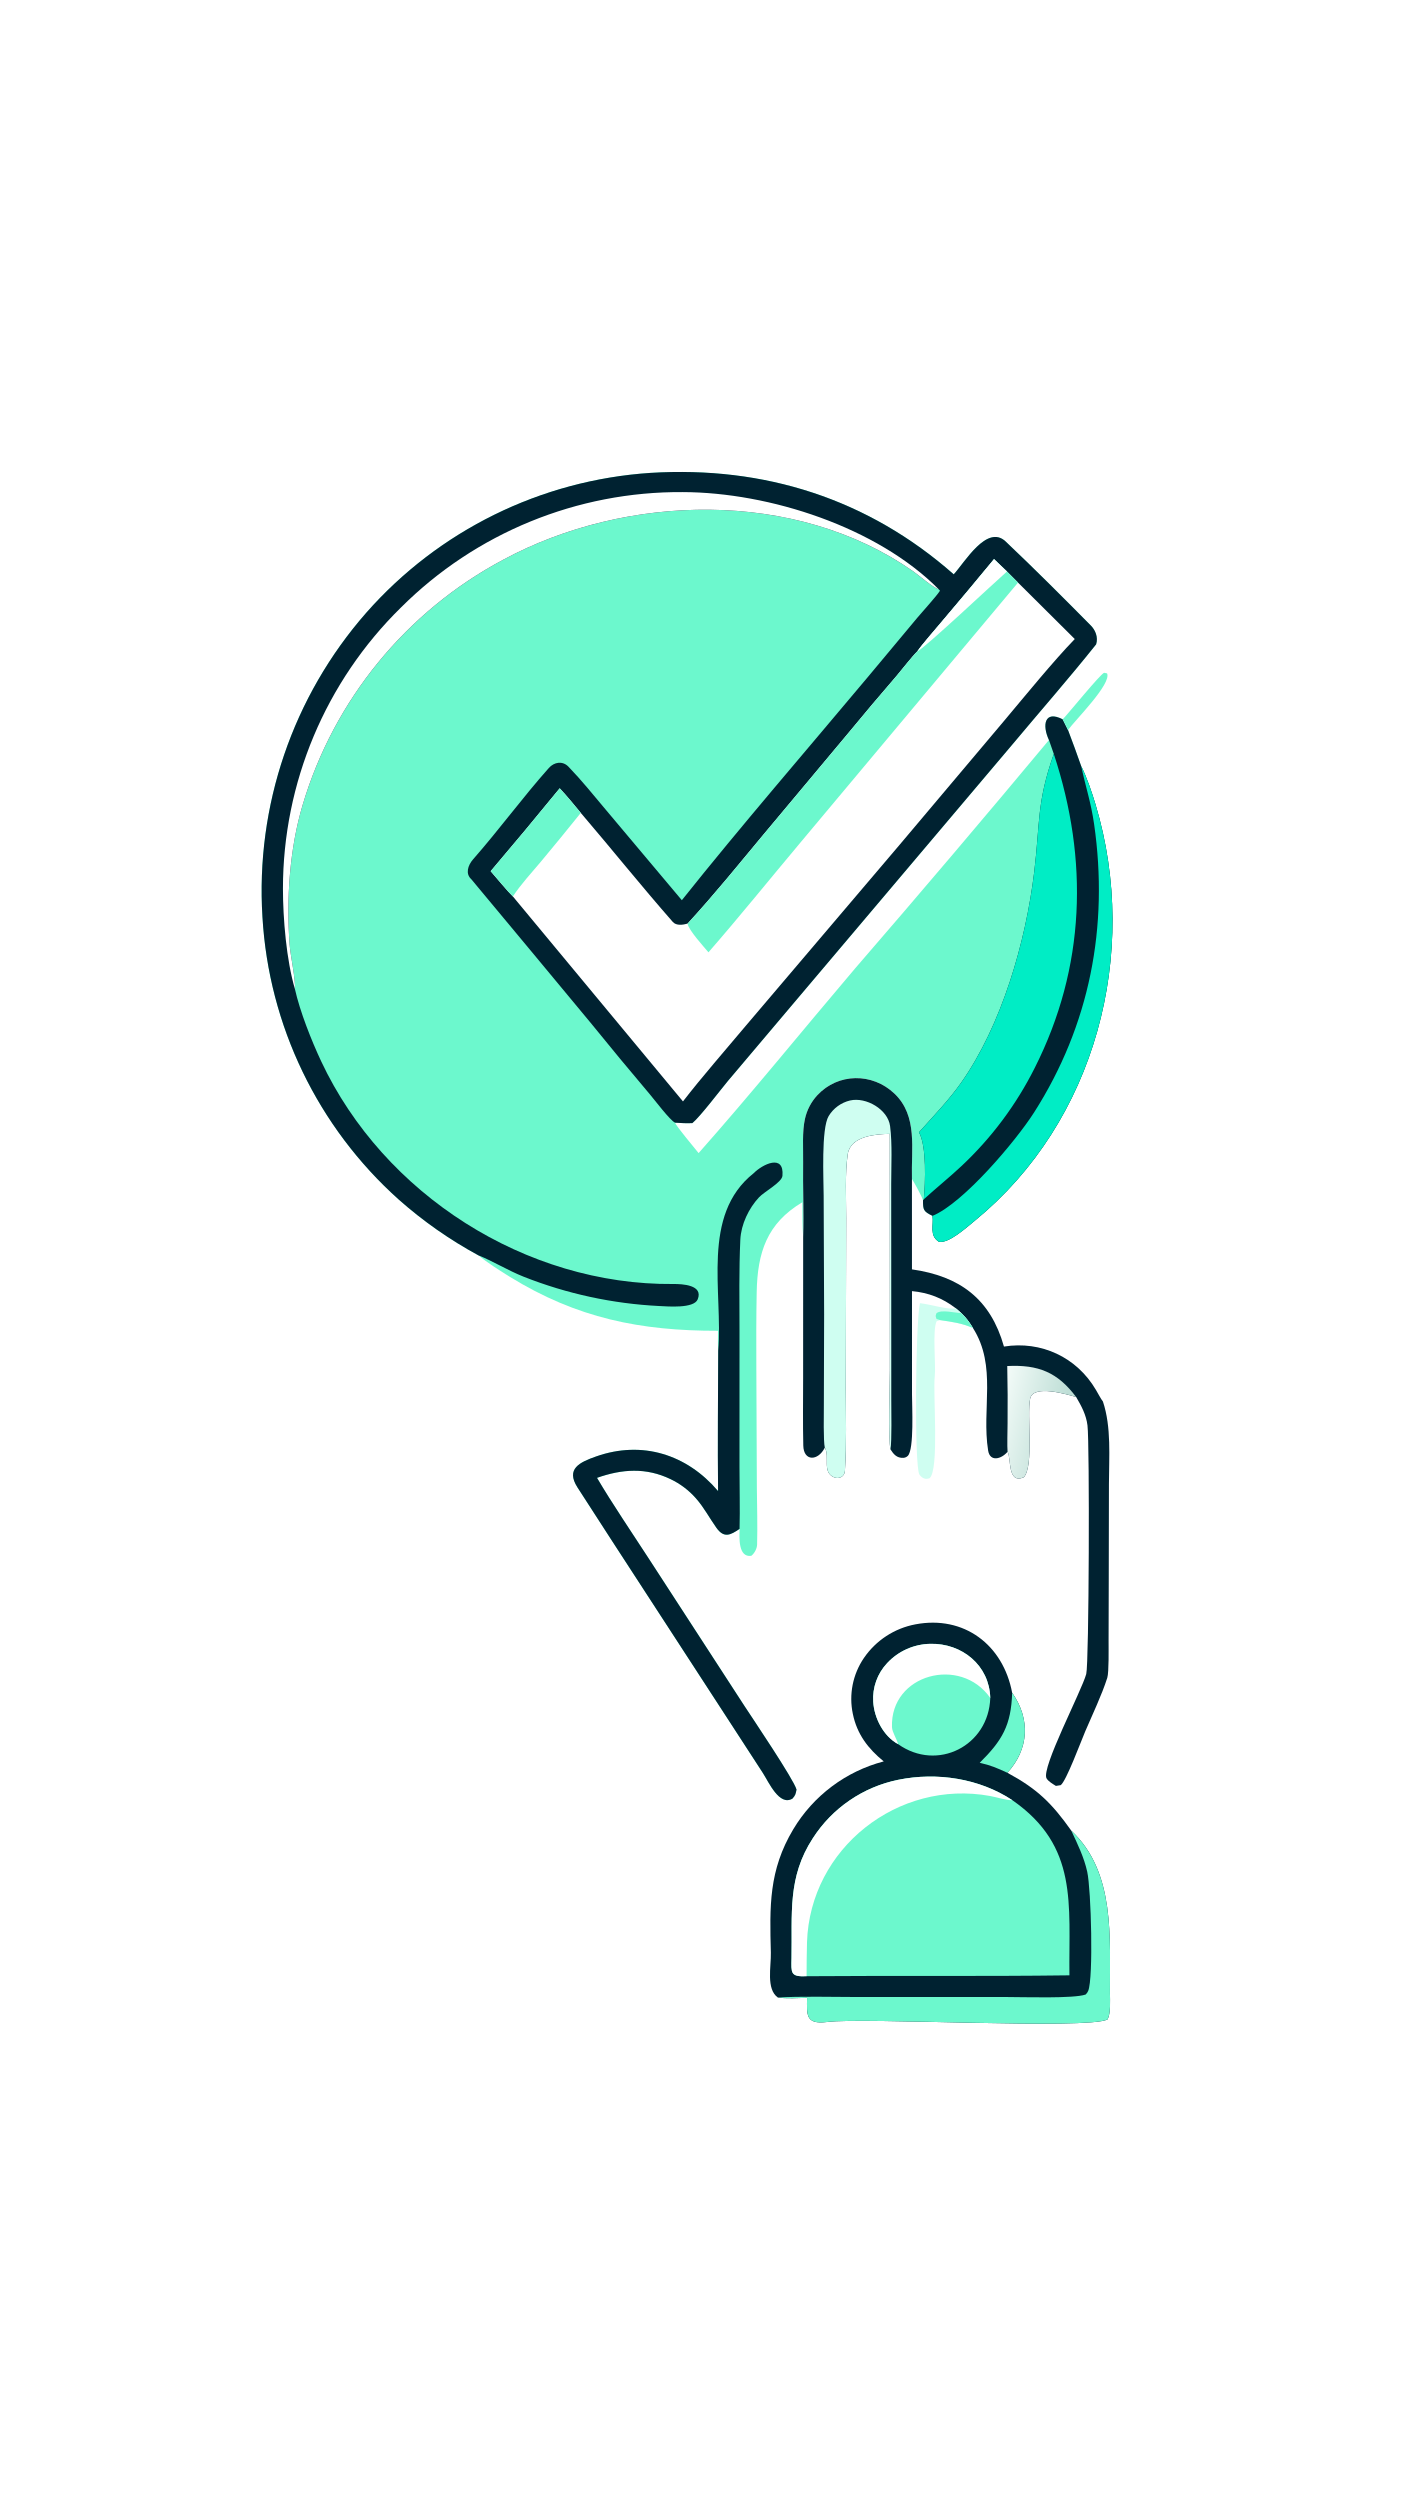
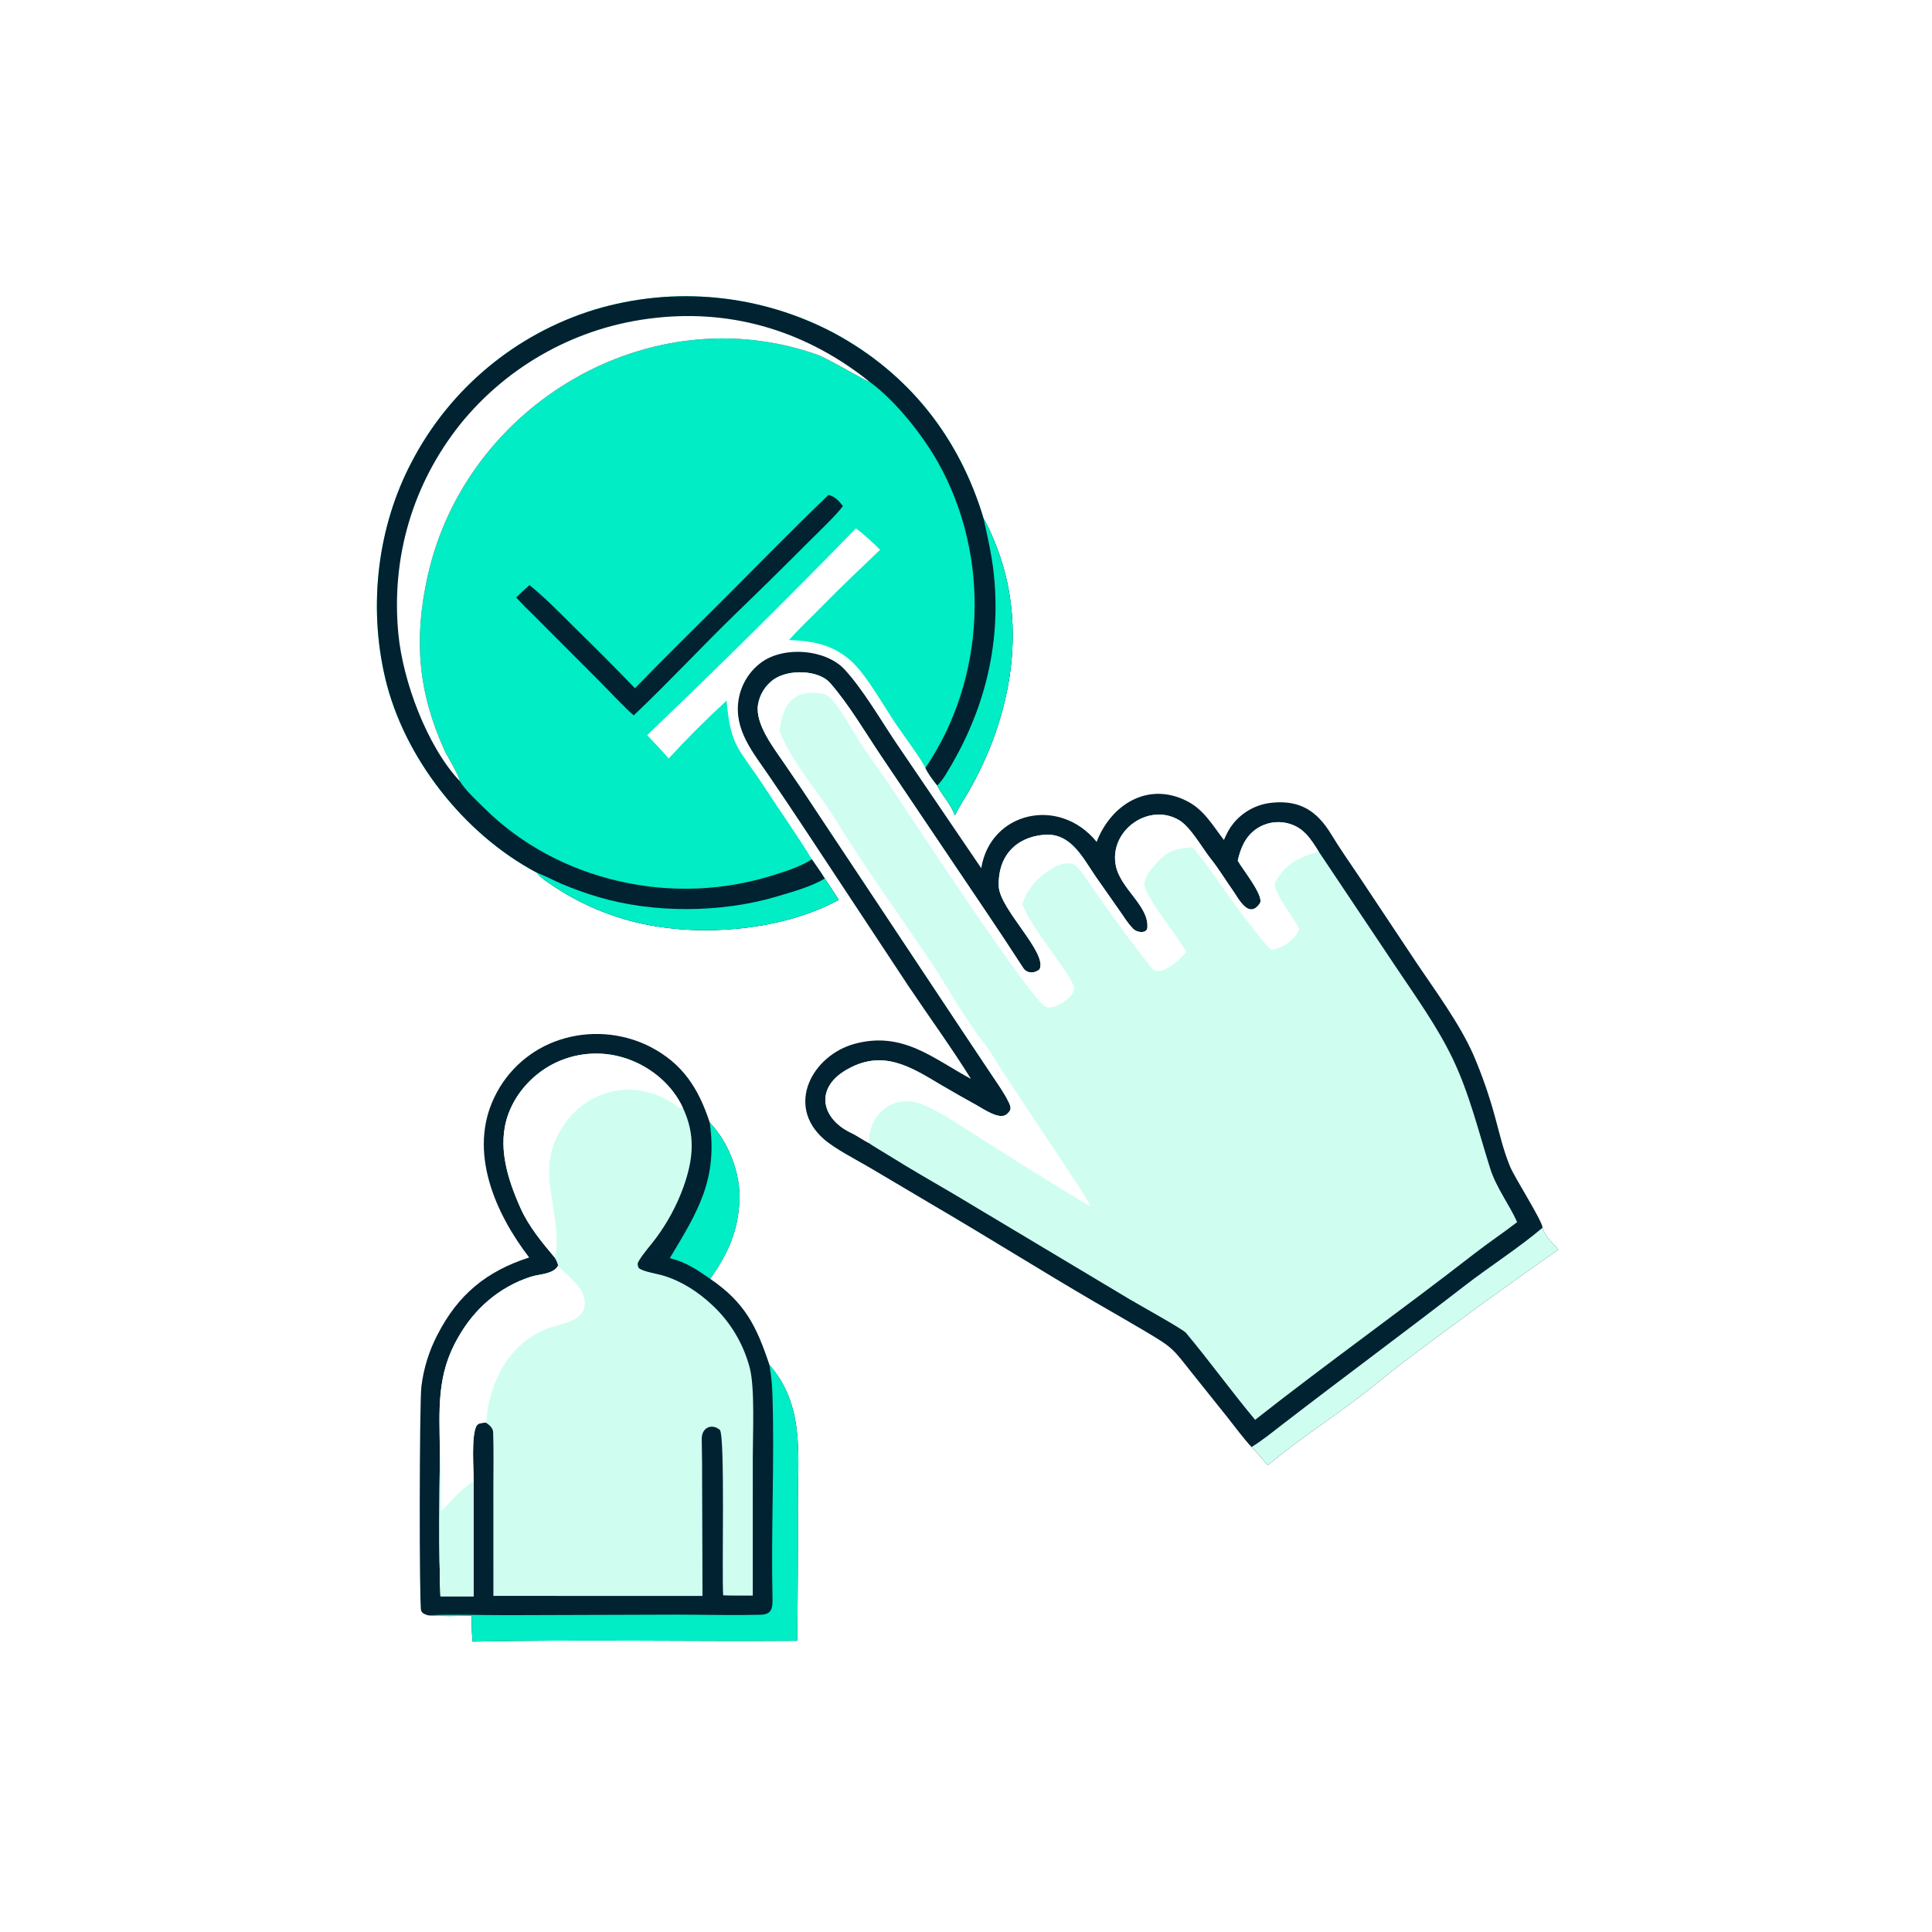
- <svg xmlns="http://www.w3.org/2000/svg" height="1820" preserveAspectRatio="none" style="display: block;" version="1.1" viewBox="0 0 1152 2048" width="1024">
-   <defs>
-     <linearGradient gradientUnits="userSpaceOnUse" id="Gradient1" x1="867.473" x2="817.758" y1="1171.87" y2="1160.13">
-       <stop class="stop0" offset="0" stop-color="rgb(190,222,214)" stop-opacity="1" />
-       <stop class="stop1" offset="1" stop-color="rgb(241,250,247)" stop-opacity="1" />
-     </linearGradient>
-   </defs>
-   <path d="M 0 0 L 1152 0 L 1152 2048 L 0 2048 L 0 0 z" fill="rgb(255,255,255)" transform="translate(0,0)" />
-   <path d="M 391.944 1028.45 C 368.499 1015.75 346.585 1000.41 326.631 982.723 C 260.303 923.347 220.157 840.144 214.955 751.275 C 209.246 660.21 239.807 570.587 299.961 501.981 C 359.334 434.518 443.012 393.318 532.686 387.396 C 626.077 381.63 710.91 408.613 781.106 470.501 C 789.975 460.895 808.368 429.125 823.633 443.607 C 847.293 466.055 870.52 489.285 893.468 512.523 C 896.902 516 899.625 521.865 897.726 527.84 C 875.638 555.539 851.652 582.913 828.921 610.119 L 649.143 822.788 L 596.117 885.548 C 589.878 893.067 573.334 914.888 567.045 920.042 C 562.12 920.317 557.774 919.992 552.884 919.704 C 553.345 922.018 569.19 940.84 572.164 944.624 C 615.486 895.714 657.803 843.365 700.207 793.483 C 753.751 731.563 806.717 669.144 859.097 606.236 C 853.44 594.09 855.357 581.54 870.347 589.287 L 874.697 598.033 C 878.446 607.893 882.065 617.803 885.551 627.759 C 890.083 636.64 894.422 649.634 897.325 659.326 C 933.664 780.636 897.561 918.859 798.481 999.888 C 791.996 1005.19 776.845 1019.08 768.863 1017.21 C 760.89 1012.03 764.815 1003.69 763.724 996.033 C 756.227 992.388 755.94 991.135 755.933 983.23 C 754.899 979.82 748.892 968.944 746.877 965.773 C 746.155 941.273 751.837 914.274 732.552 895.899 C 714.449 878.65 686.372 878.896 669.344 897.269 C 664.374 902.66 660.912 909.266 659.307 916.421 C 656.842 927.239 657.936 940.965 657.765 952.242 C 657.462 972.326 658.461 993.502 657.787 1013.51 C 657.021 1003.73 657.098 994.664 657.111 984.885 C 627.974 1002.25 620.384 1026.17 619.732 1058.47 C 619.31 1079.3 619.35 1100.09 619.442 1120.94 L 619.871 1218.94 C 620.047 1233.93 620.459 1250.39 620.064 1265.39 C 619.98 1268.57 617.951 1272.45 615.328 1274.52 C 604.369 1276.14 605.56 1259.09 605.691 1252.46 C 598.209 1257.59 592.952 1260.3 586.733 1251.55 C 580.923 1243.38 576.597 1234.92 569.886 1227.33 C 564.117 1220.79 557.085 1215.48 549.212 1211.72 C 529.007 1202.01 509.461 1203.41 488.939 1210.65 C 501.266 1231.63 518.138 1256.41 531.578 1277.17 L 609.756 1397.62 C 616.277 1407.63 650.18 1457.85 652.35 1466.02 C 651.612 1469.6 651.57 1470.56 649.051 1473.39 C 638.299 1479.93 629.56 1459.81 624.823 1452.48 L 594.182 1405.29 L 501.649 1262.92 C 492.044 1248.1 482.441 1233.32 472.916 1218.43 C 463.215 1203.26 474.73 1197.88 488.216 1193.13 C 525.909 1179.84 562.565 1191.42 588.098 1221.5 C 587.676 1183.42 588.097 1144.56 588.214 1106.42 C 587.866 1101.68 588.042 1095.07 588.025 1090.18 C 524.475 1090.28 472.63 1079.94 417.393 1045.87 C 410.274 1041.48 398.005 1033.65 391.944 1028.45 z" fill="rgb(108,248,205)" transform="translate(0,0)" />
-   <path d="M 391.944 1028.45 C 368.499 1015.75 346.585 1000.41 326.631 982.723 C 260.303 923.347 220.157 840.144 214.955 751.275 C 209.246 660.21 239.807 570.587 299.961 501.981 C 359.334 434.518 443.012 393.318 532.686 387.396 C 626.077 381.63 710.91 408.613 781.106 470.501 C 789.975 460.895 808.368 429.125 823.633 443.607 C 847.293 466.055 870.52 489.285 893.468 512.523 C 896.902 516 899.625 521.865 897.726 527.84 C 875.638 555.539 851.652 582.913 828.921 610.119 L 649.143 822.788 L 596.117 885.548 C 589.878 893.067 573.334 914.888 567.045 920.042 C 562.12 920.317 557.774 919.992 552.884 919.704 C 548.735 917.8 536.3 901.287 532.407 896.686 C 515.909 877.187 499.62 857.511 483.544 837.662 C 451.136 798.433 418.484 759.374 385.971 720.228 C 381.081 715.866 383.067 708.965 387.505 703.913 C 408.797 679.674 428.061 653.237 449.467 629.169 C 453.898 624.186 460.756 623.103 465.559 628.068 C 476.331 639.204 486.159 651.492 496.169 663.371 L 558.428 737.458 C 606.37 677.257 660.942 614.117 710.661 554.753 L 751.535 505.762 C 755.865 500.592 766.929 488.52 769.851 483.926 L 768.794 482.72 C 764.743 481.841 752.339 471.128 748.065 468.131 C 651.376 400.319 512.525 404.268 411.947 458.629 C 332.607 500.955 273.511 573.278 247.845 659.461 C 237.145 695.356 234.439 736.424 237.193 773.834 C 237.876 783.113 242.231 802.382 241.515 810.135 C 245.668 828.741 255.089 852.446 263.052 869.432 C 314.233 978.48 430.747 1052.92 551.365 1051.86 C 558.759 1051.79 576.241 1052.57 571.412 1064.44 C 568.276 1072.14 546.763 1070.21 540.042 1069.9 C 501.93 1068.03 464.382 1059.92 428.897 1045.89 C 416.121 1040.83 402.511 1032.53 391.944 1028.45 z" fill="rgb(0,34,49)" transform="translate(0,0)" />
-   <path d="M 241.515 810.135 C 234.543 786.352 231.753 752.613 231.731 727.972 C 231.756 641.352 266.578 558.374 328.375 497.677 C 389.613 436.548 472.785 402.495 559.31 403.127 C 630.178 403.343 718.375 431.883 768.794 482.72 C 764.743 481.841 752.339 471.128 748.065 468.131 C 651.376 400.319 512.525 404.268 411.947 458.629 C 332.607 500.955 273.511 573.278 247.845 659.461 C 237.145 695.356 234.439 736.424 237.193 773.834 C 237.876 783.113 242.231 802.382 241.515 810.135 z" fill="rgb(255,255,255)" transform="translate(0,0)" />
-   <path d="M 814.11 458.056 L 824.705 468.187 L 833.765 477.258 L 880.237 523.497 C 862.698 541.606 839.413 570.211 822.83 589.958 L 736.64 692.216 L 610.721 840.417 C 594.322 860 574.848 882.222 559.348 902.284 L 420.042 734.358 C 416.396 730.974 405.693 718.072 401.847 713.68 C 420.921 691.233 439.77 668.596 458.39 645.771 C 464.382 652.135 470.073 659.183 475.677 665.926 C 501.01 695.562 525.342 725.974 551.027 755.251 C 553.896 758.521 559.383 757.685 563.091 756.634 C 585.283 732.502 604.145 709.015 625.069 683.894 L 693.735 601.763 C 707.082 585.544 720.623 569.486 734.354 553.592 C 738.905 548.255 746.898 537.794 751.388 533.491 C 754.898 528.25 766.174 515.384 770.711 509.955 C 785.308 492.765 799.774 475.464 814.11 458.056 z" fill="rgb(255,255,255)" transform="translate(0,0)" />
-   <path d="M 814.11 458.056 L 824.705 468.187 L 833.765 477.258 L 655.817 689.895 C 631.159 719.297 605.291 751.399 580.22 780.127 C 576.105 775.187 564.014 762.024 563.091 756.634 C 585.283 732.502 604.145 709.015 625.069 683.894 L 693.735 601.763 C 707.082 585.544 720.623 569.486 734.354 553.592 C 738.905 548.255 746.898 537.794 751.388 533.491 C 754.898 528.25 766.174 515.384 770.711 509.955 C 785.308 492.765 799.774 475.464 814.11 458.056 z" fill="rgb(108,248,205)" transform="translate(0,0)" />
-   <path d="M 814.11 458.056 L 824.705 468.187 C 815.917 475.775 755.626 532.556 751.388 533.491 C 754.898 528.25 766.174 515.384 770.711 509.955 C 785.308 492.765 799.774 475.464 814.11 458.056 z" fill="rgb(255,255,255)" transform="translate(0,0)" />
-   <path d="M 458.39 645.771 C 464.382 652.135 470.073 659.183 475.677 665.926 C 464.99 679.232 454.183 692.441 443.257 705.552 C 435.646 714.588 426.472 724.608 420.042 734.358 C 416.396 730.974 405.693 718.072 401.847 713.68 C 420.921 691.233 439.77 668.596 458.39 645.771 z" fill="rgb(108,248,205)" transform="translate(0,0)" />
-   <path d="M 859.097 606.236 C 853.44 594.09 855.357 581.54 870.347 589.287 L 874.697 598.033 C 878.446 607.893 882.065 617.803 885.551 627.759 C 890.083 636.64 894.422 649.634 897.325 659.326 C 933.664 780.636 897.561 918.859 798.481 999.888 C 791.996 1005.19 776.845 1019.08 768.863 1017.21 C 760.89 1012.03 764.815 1003.69 763.724 996.033 C 756.227 992.388 755.94 991.135 755.933 983.23 L 756.618 982.451 C 757.836 968.72 759.028 939.172 752.663 927.542 C 763.991 914.859 777.355 900.925 787.087 887.079 C 820.466 839.588 840.008 771.913 846.997 714.456 C 851.901 674.13 848.904 657.745 863.06 617.596 L 859.097 606.236 z" fill="rgb(0,34,49)" transform="translate(0,0)" />
-   <path d="M 863.06 617.596 C 891.722 704.463 889.013 792.434 847.505 874.704 C 832.387 904.923 812.023 932.217 787.362 955.316 C 777.213 964.843 766.627 973.261 756.618 982.451 C 757.836 968.72 759.028 939.172 752.663 927.542 C 763.991 914.859 777.355 900.925 787.087 887.079 C 820.466 839.588 840.008 771.913 846.997 714.456 C 851.901 674.13 848.904 657.745 863.06 617.596 z" fill="rgb(0,237,197)" transform="translate(0,0)" />
-   <path d="M 885.551 627.759 C 890.083 636.64 894.422 649.634 897.325 659.326 C 933.664 780.636 897.561 918.859 798.481 999.888 C 791.996 1005.19 776.845 1019.08 768.863 1017.21 C 760.89 1012.03 764.815 1003.69 763.724 996.033 C 788.93 985.684 831.921 934.797 846.902 911.326 C 892.507 839.87 908.146 758.987 896.076 675.173 C 893.468 657.066 889.137 644.706 885.551 627.759 z" fill="rgb(0,237,197)" transform="translate(0,0)" />
-   <path d="M 588.214 1106.42 C 592.259 1058.24 573.849 995.528 617.275 961.076 C 624.421 953.831 642.42 944.842 640.822 963.241 C 640.358 968.586 625.96 976.207 621.619 980.855 C 613.322 989.741 606.904 1002.91 606.323 1015.63 C 605.189 1040.46 605.597 1065.54 605.649 1090.45 L 605.636 1201.4 C 605.612 1217.79 606.145 1236.26 605.691 1252.46 C 598.209 1257.59 592.952 1260.3 586.733 1251.55 C 580.923 1243.38 576.597 1234.92 569.886 1227.33 C 564.117 1220.79 557.085 1215.48 549.212 1211.72 C 529.007 1202.01 509.461 1203.41 488.939 1210.65 C 501.266 1231.63 518.138 1256.41 531.578 1277.17 L 609.756 1397.62 C 616.277 1407.63 650.18 1457.85 652.35 1466.02 C 651.612 1469.6 651.57 1470.56 649.051 1473.39 C 638.299 1479.93 629.56 1459.81 624.823 1452.48 L 594.182 1405.29 L 501.649 1262.92 C 492.044 1248.1 482.441 1233.32 472.916 1218.43 C 463.215 1203.26 474.73 1197.88 488.216 1193.13 C 525.909 1179.84 562.565 1191.42 588.098 1221.5 C 587.676 1183.42 588.097 1144.56 588.214 1106.42 z" fill="rgb(0,34,49)" transform="translate(0,0)" />
-   <path d="M 723.787 1442.93 C 710.972 1432.57 701.865 1420.57 698.478 1404.04 C 695.127 1388.17 698.403 1371.62 707.547 1358.22 C 717.39 1343.81 732.554 1333.9 749.702 1330.67 C 789.517 1323.1 821.604 1347.41 828.962 1386.77 C 844.059 1408.27 842.794 1432.81 825.05 1452.26 C 849.349 1465.39 861.233 1476.87 877.393 1499.68 C 913.883 1533.87 908.724 1587.93 909.049 1632.99 C 909.09 1638.7 909.783 1649.36 907.065 1654.36 C 890.168 1662.8 708.201 1652.5 677.441 1656.41 C 659.584 1658.67 660.829 1650.51 660.99 1636.63 C 653.091 1636.87 644.955 1637.38 637.138 1636.43 C 627.271 1629.54 631.623 1610.96 631.329 1599.63 C 630.346 1561.69 629.55 1532.2 649.703 1498.52 C 666.17 1471.01 692.769 1451.05 723.787 1442.93 z" fill="rgb(0,34,49)" transform="translate(0,0)" />
-   <path d="M 877.393 1499.68 C 913.883 1533.87 908.724 1587.93 909.049 1632.99 C 909.09 1638.7 909.783 1649.36 907.065 1654.36 C 890.168 1662.8 708.201 1652.5 677.441 1656.41 C 659.584 1658.67 660.829 1650.51 660.99 1636.63 C 653.091 1636.87 644.955 1637.38 637.138 1636.43 C 654.197 1635.17 683.251 1635.97 700.883 1635.95 L 824.921 1635.96 C 838.2 1635.97 879.436 1637.35 889.134 1633.92 C 890.128 1632.94 890.71 1632.18 891.248 1630.87 C 895.584 1620.31 893.667 1548.1 890.437 1533.37 C 887.843 1521.54 882.5 1510.58 877.393 1499.68 z" fill="rgb(108,248,205)" transform="translate(0,0)" />
-   <path d="M 828.962 1386.77 C 844.059 1408.27 842.794 1432.81 825.05 1452.26 C 816.458 1448.31 811.548 1446.17 802.391 1444.07 C 820.892 1425.75 828.105 1413.35 828.962 1386.77 z" fill="rgb(108,248,205)" transform="translate(0,0)" />
-   <path d="M 660.592 1618.92 C 647.16 1619.53 648.02 1616.2 648.253 1604.04 C 648.949 1567.77 644.8 1537.99 665.715 1505.88 C 681.614 1481.16 706.814 1463.91 735.604 1458.03 C 767.17 1451.55 802.102 1456.82 829.164 1474.76 C 883.307 1512.38 875.228 1559.78 875.853 1618.19 C 804.014 1619.16 732.428 1618.34 660.592 1618.92 z" fill="rgb(108,248,205)" transform="translate(0,0)" />
-   <path d="M 660.592 1618.92 C 647.16 1619.53 648.02 1616.2 648.253 1604.04 C 648.949 1567.77 644.8 1537.99 665.715 1505.88 C 681.614 1481.16 706.814 1463.91 735.604 1458.03 C 767.17 1451.55 802.102 1456.82 829.164 1474.76 C 823.632 1474.77 816.584 1472.32 810.925 1471.28 C 735.531 1457.47 663.428 1514.14 660.939 1591.02 C 660.712 1600.32 660.597 1609.62 660.592 1618.92 z" fill="rgb(255,255,255)" transform="translate(0,0)" />
-   <path d="M 735.527 1428.79 C 723.544 1422.29 715.959 1407.41 715.178 1394.11 C 714.428 1382.44 718.544 1370.98 726.548 1362.45 C 735.702 1352.59 748.477 1346.88 761.931 1346.63 C 787.887 1346.04 810.303 1364.24 811.03 1390.95 C 809.793 1430.12 767.703 1451.68 735.527 1428.79 z" fill="rgb(108,248,205)" transform="translate(0,0)" />
-   <path d="M 735.527 1428.79 C 723.544 1422.29 715.959 1407.41 715.178 1394.11 C 714.428 1382.44 718.544 1370.98 726.548 1362.45 C 735.702 1352.59 748.477 1346.88 761.931 1346.63 C 787.887 1346.04 810.303 1364.24 811.03 1390.95 C 786.683 1356.13 729.052 1371.41 730.527 1414.86 C 730.667 1418.98 734.588 1424.83 735.527 1428.79 z" fill="rgb(255,255,255)" transform="translate(0,0)" />
-   <path d="M 657.787 1013.51 C 658.461 993.502 657.462 972.326 657.765 952.242 C 657.936 940.965 656.842 927.239 659.307 916.421 C 660.912 909.266 664.374 902.66 669.344 897.269 C 686.372 878.896 714.449 878.65 732.552 895.899 C 751.837 914.274 746.155 941.273 746.877 965.773 L 746.894 1039.87 C 786.037 1045.47 811.212 1064 822.238 1103.1 C 852.637 1098.24 881.83 1111.75 897.576 1138.62 C 898.739 1140.6 902.028 1146.69 903.299 1148.13 C 910.326 1169.19 908.266 1193.59 908.216 1215.78 L 908.067 1293.47 L 907.929 1344.47 C 907.909 1350.17 908.279 1370.03 906.857 1374.49 C 902.32 1388.72 894.723 1404.46 888.794 1418.36 C 885.318 1426.51 873.135 1459.35 868.706 1462.4 L 864.786 1463.02 C 862.399 1461.52 858.51 1459.31 857.115 1456.82 C 852.519 1448.62 885.899 1385.14 889.625 1371.38 C 891.952 1362.78 892.476 1182.54 890.647 1167.69 C 889.576 1158.99 885.714 1151.88 881.383 1144.45 C 873.991 1142.3 846.246 1133.88 843.708 1145.69 C 840.758 1159.42 847.037 1200.57 838.502 1210.19 C 824.828 1216.16 828.306 1194.21 825.196 1189.29 C 820.091 1195.35 810.806 1197.83 809.278 1188.29 C 803.813 1154.16 816.738 1119.19 796.841 1087.9 C 793.195 1082.21 792.093 1080.55 787.255 1075.68 C 785.826 1074.27 784.23 1072.98 782.696 1071.68 C 771.992 1063.39 760.406 1058.95 746.918 1057.68 L 746.93 1142.48 C 746.931 1151.65 748.787 1187.34 743.507 1192.63 C 742.517 1193.63 741.186 1194.22 739.781 1194.27 C 734.482 1194.53 731.78 1191.26 729.311 1187.33 C 727.332 1179.92 728.782 1133.72 728.775 1122.8 L 728.703 928.872 C 717.886 929.015 696.564 930.436 694.315 945.451 C 691.929 961.377 693.054 981.55 693.04 997.912 L 692.687 1137.41 C 692.73 1159.64 693.444 1182.91 691.989 1205.05 C 691.69 1209.6 687.146 1211.97 682.953 1210.15 C 673.1 1205.88 679.824 1193.35 675.519 1185.89 C 669.973 1197.04 658.193 1197.29 657.893 1184.23 C 657.473 1165.93 657.743 1147.46 657.758 1129.14 L 657.787 1013.51 z" fill="rgb(0,34,49)" transform="translate(0,0)" />
-   <path d="M 675.519 1185.89 C 674.267 1180.98 674.724 1157.43 674.737 1151.06 L 674.959 1076.6 L 674.578 979.519 C 674.54 966.186 672.457 924.535 678.691 914.24 C 682.581 907.842 688.866 903.263 696.149 901.522 C 709.347 898.453 727.233 908.891 728.974 922.491 C 730.865 937.259 729.894 954.845 729.893 969.988 L 729.937 1065.39 L 729.959 1146.89 C 729.96 1155.82 730.477 1179.96 729.311 1187.33 C 727.332 1179.92 728.782 1133.72 728.775 1122.8 L 728.703 928.872 C 717.886 929.015 696.564 930.436 694.315 945.451 C 691.929 961.377 693.054 981.55 693.04 997.912 L 692.687 1137.41 C 692.73 1159.64 693.444 1182.91 691.989 1205.05 C 691.69 1209.6 687.146 1211.97 682.953 1210.15 C 673.1 1205.88 679.824 1193.35 675.519 1185.89 z" fill="rgb(207,254,241)" transform="translate(0,0)" />
-   <path d="M 824.935 1119.06 C 850.337 1117.78 866.125 1124.11 881.383 1144.45 C 873.991 1142.3 846.246 1133.88 843.708 1145.69 C 840.758 1159.42 847.037 1200.57 838.502 1210.19 C 824.828 1216.16 828.306 1194.21 825.196 1189.29 C 824.755 1185 825.174 1171.16 825.199 1166.28 C 825.367 1150.54 825.279 1134.79 824.935 1119.06 z" fill="url(#Gradient1)" transform="translate(0,0)" />
-   <path d="M 753.426 1067.57 C 761.273 1068.31 777.437 1073.4 782.696 1071.68 C 784.23 1072.98 785.826 1074.27 787.255 1075.68 C 792.093 1080.55 793.195 1082.21 796.841 1087.9 C 787.443 1083.84 779.895 1082.9 769.909 1081.44 L 767.127 1082.33 C 763.465 1089.63 766.619 1118.58 765.576 1127.42 C 763.941 1141.27 769.481 1204.47 761.242 1211.03 C 760.072 1211.32 758.824 1211.63 757.622 1211.37 C 755.704 1210.96 754.041 1209.57 752.994 1207.95 C 748.733 1201.36 749.809 1083.19 753.426 1067.57 z" fill="rgb(207,254,241)" transform="translate(0,0)" />
-   <path d="M 769.909 1081.44 L 766.961 1080.43 C 766.126 1077.42 766.092 1078.64 766.954 1075.77 C 771.264 1072.54 781.518 1075.55 787.255 1075.68 C 792.093 1080.55 793.195 1082.21 796.841 1087.9 C 787.443 1083.84 779.895 1082.9 769.909 1081.44 z" fill="rgb(108,248,205)" transform="translate(0,0)" />
-   <path d="M 870.347 589.287 C 875.774 583.579 900.703 552.766 904.227 551.148 L 906.675 551.625 C 910.627 560.104 880.426 590.059 874.697 598.033 L 870.347 589.287 z" fill="rgb(108,248,205)" transform="translate(0,0)" />
+ <svg xmlns="http://www.w3.org/2000/svg" height="1024" preserveAspectRatio="none" style="display: block;" version="1.1" viewBox="0 0 2048 2048" width="1024">
+   <path d="M 0 0 L 2048 0 L 2048 2048 L 0 2048 L 0 0 z" fill="rgb(255,255,255)" transform="translate(0,0)" />
+   <path d="M 1029.26 1143.68 C 1009.95 1112.41 983.788 1076.29 962.969 1045.23 L 851.533 876.469 C 839.571 858.368 827.465 840.364 815.216 822.457 C 798.375 797.691 777.941 773.919 782.874 742.085 C 785.36 726.01 794.14 711.585 807.277 701.993 C 831.668 684.501 875.255 688.451 894.914 709.296 C 913.497 728.999 933.456 762.896 948.863 785.971 L 1040.17 920.351 C 1049.68 860.69 1122.71 843.478 1162.49 892.443 C 1177.71 852.71 1217.23 828.006 1258.59 849.367 C 1276.37 858.549 1285.39 874.831 1297.39 890.42 C 1300.37 883.591 1302.86 878.478 1307.56 872.679 C 1317.78 860.211 1332.58 852.367 1348.64 850.903 C 1378.14 847.953 1396.18 859.858 1411 884.199 C 1420.08 899.119 1431.23 915.135 1441.06 929.687 L 1499.5 1017.53 C 1520.27 1048.66 1547.17 1084.56 1562.13 1118.76 C 1571.13 1139.85 1578.67 1161.53 1584.69 1183.65 C 1590.05 1203.07 1592.98 1217.33 1600.58 1236.24 C 1605.46 1248.37 1634.71 1293.63 1635.17 1301.42 C 1637.71 1310.78 1645.57 1317.11 1651.82 1324.68 C 1595.73 1363.84 1540.4 1404.07 1485.86 1445.37 C 1471.32 1456.43 1457.64 1468.18 1443.29 1479.15 C 1412.23 1502.88 1373.16 1528.44 1343.94 1553.27 C 1341.75 1550.8 1328.39 1535.02 1326.66 1533.92 C 1318.81 1525.56 1307.99 1511.07 1300.68 1501.82 L 1263.93 1455.9 C 1242.88 1429.4 1244.05 1429.11 1214.55 1411.57 C 1196.39 1400.87 1178.17 1390.3 1159.89 1379.83 C 1103.02 1346.58 1047.16 1311.46 990.144 1278.09 L 921.837 1237.64 C 907.476 1229.23 884.997 1217.73 873.364 1207.53 C 832.193 1171.43 861.517 1118.45 906.115 1106.45 C 956.93 1092.78 988.966 1121.97 1029.26 1143.68 z" fill="rgb(0,34,49)" transform="translate(0,0)" />
+   <path d="M 1326.66 1533.92 C 1337.53 1527.35 1348.7 1518.23 1358.82 1510.42 C 1423.19 1460.78 1488.6 1412.5 1552.89 1362.75 C 1579.47 1342.18 1609.74 1323.02 1635.17 1301.42 C 1637.71 1310.78 1645.57 1317.11 1651.82 1324.68 C 1595.73 1363.84 1540.4 1404.07 1485.86 1445.37 C 1471.32 1456.43 1457.64 1468.18 1443.29 1479.15 C 1412.23 1502.88 1373.16 1528.44 1343.94 1553.27 C 1341.75 1550.8 1328.39 1535.02 1326.66 1533.92 z" fill="rgb(207,254,241)" transform="translate(0,0)" />
+   <path d="M 921.071 1211.68 C 915.39 1208.77 908.656 1204.01 903.056 1201.3 C 870.881 1186.53 863.321 1154.35 896.224 1134.65 C 934.727 1111.61 964.384 1130.23 997.051 1149.83 C 1009.54 1157.16 1022.12 1164.32 1034.81 1171.31 C 1042.31 1175.46 1059.59 1187.63 1067.11 1181.17 C 1072.04 1176.93 1072.2 1174.53 1069.49 1168.82 C 1064.58 1158.48 1057.58 1148.93 1051.24 1139.4 L 1020.86 1093.85 L 866.964 862.138 C 855.512 844.647 843.845 827.299 831.965 810.097 C 820.669 793.405 800.27 767.812 803.517 747.02 C 805.243 736.324 811.149 726.751 819.935 720.41 C 835.254 709.266 867.518 709.823 879.959 724.027 C 899.849 746.735 916.805 775.799 933.791 801.088 L 1043.54 963.939 C 1057.51 984.545 1071.16 1005.3 1084.72 1026.18 C 1088.65 1032.24 1097 1032.03 1102.01 1027.44 C 1110.6 1009.77 1059.63 963.956 1058.71 939.377 C 1057.56 908.557 1076.09 887.381 1106.98 884.895 C 1135.37 882.611 1148 909.779 1161.7 929.541 L 1187.62 966.557 C 1192.15 973.103 1195.54 978.656 1200.81 984.196 C 1205.57 989.199 1215.33 989.543 1216.22 983.797 C 1218.44 959.78 1186.57 941.948 1182.48 915.81 C 1176.81 879.526 1218.27 850.579 1249.91 869.415 C 1262.28 876.779 1274.58 899.353 1283.9 910.945 C 1291.75 920.707 1299.89 934.159 1307.3 944.546 C 1312.93 952.697 1323.96 974.807 1335.49 957.557 C 1340.5 950.058 1316.68 920.886 1312.07 912.333 C 1315.11 898.852 1320.27 886.407 1332.28 878.366 C 1341.71 872.084 1353.31 869.981 1364.35 872.554 C 1381.83 876.72 1389.13 888.911 1397.86 902.649 L 1480.52 1026.24 C 1501.42 1057.52 1523.64 1088.29 1539.93 1122.27 C 1557.76 1159.49 1567.3 1199.53 1579.68 1238.68 C 1586.18 1259.23 1599.76 1276.49 1608.25 1295.49 C 1593.35 1307 1577.58 1317.48 1562.88 1328.92 C 1486.55 1388.31 1406.37 1445.31 1330.48 1505.08 C 1305.39 1475 1282 1442.58 1257.08 1412.79 C 1253.91 1409.01 1206.15 1382.49 1197.8 1377.49 L 1010.27 1265.3 C 987.916 1252.14 965.294 1239.32 943.291 1225.53 C 940.055 1223.5 922.849 1213.32 921.071 1211.68 z" fill="rgb(207,254,241)" transform="translate(0,0)" />
+   <path d="M 921.071 1211.68 C 915.39 1208.77 908.656 1204.01 903.056 1201.3 C 870.881 1186.53 863.321 1154.35 896.224 1134.65 C 934.727 1111.61 964.384 1130.23 997.051 1149.83 C 1009.54 1157.16 1022.12 1164.32 1034.81 1171.31 C 1042.31 1175.46 1059.59 1187.63 1067.11 1181.17 C 1072.04 1176.93 1072.2 1174.53 1069.49 1168.82 C 1064.58 1158.48 1057.58 1148.93 1051.24 1139.4 L 1020.86 1093.85 L 866.964 862.138 C 855.512 844.647 843.845 827.299 831.965 810.097 C 820.669 793.405 800.27 767.812 803.517 747.02 C 805.243 736.324 811.149 726.751 819.935 720.41 C 835.254 709.266 867.518 709.823 879.959 724.027 C 899.849 746.735 916.805 775.799 933.791 801.088 L 1043.54 963.939 C 1057.51 984.545 1071.16 1005.3 1084.72 1026.18 C 1088.65 1032.24 1097 1032.03 1102.01 1027.44 C 1110.6 1009.77 1059.63 963.956 1058.71 939.377 C 1057.56 908.557 1076.09 887.381 1106.98 884.895 C 1135.37 882.611 1148 909.779 1161.7 929.541 L 1187.62 966.557 C 1192.15 973.103 1195.54 978.656 1200.81 984.196 C 1205.57 989.199 1215.33 989.543 1216.22 983.797 C 1218.44 959.78 1186.57 941.948 1182.48 915.81 C 1176.81 879.526 1218.27 850.579 1249.91 869.415 C 1262.28 876.779 1274.58 899.353 1283.9 910.945 C 1291.75 920.707 1299.89 934.159 1307.3 944.546 C 1312.93 952.697 1323.96 974.807 1335.49 957.557 C 1340.5 950.058 1316.68 920.886 1312.07 912.333 C 1315.11 898.852 1320.27 886.407 1332.28 878.366 C 1341.71 872.084 1353.31 869.981 1364.35 872.554 C 1381.83 876.72 1389.13 888.911 1397.86 902.649 C 1376.72 908.893 1360.13 916.518 1350.89 937.81 C 1355.76 955.27 1369.28 968.729 1377.38 984.898 C 1372.06 995.476 1364.78 1001.66 1353.47 1005.39 C 1351.72 1005.98 1349.96 1006.52 1348.18 1007 C 1341.17 1001.89 1334.73 992.171 1329.07 985.217 C 1306.27 957.249 1287.32 925.991 1264.31 898.098 C 1247.4 899.223 1238.3 901.091 1226.66 914.296 C 1221.53 920.116 1212.47 929.382 1213.21 937.774 C 1214.47 951.933 1248.88 992.84 1257.58 1009.13 C 1250.95 1017.42 1229.29 1036.8 1221.04 1026.43 C 1200.21 1000.21 1179.04 971.041 1159.74 943.382 C 1153.67 934.679 1148.38 925.716 1140.97 918.181 C 1128.18 907.255 1103.55 927.431 1095.28 937.359 C 1089.33 944.507 1086.47 950.158 1083.72 958.247 C 1083.86 958.628 1084 959.011 1084.14 959.39 C 1091.56 978.494 1112.07 1004.36 1124.25 1022.12 C 1129 1029.05 1134.34 1036.04 1137.55 1043.85 C 1138.54 1046.25 1139.06 1048.07 1138.06 1050.59 C 1135.35 1057.38 1126.51 1063.54 1120.01 1066.26 C 1116.9 1067.55 1112.06 1068.71 1108.77 1067.37 C 1093.29 1061.07 965.1 865.022 944.662 834.611 C 935.287 820.661 925.262 807.161 915.814 793.263 C 906.362 779.36 889.447 746.972 877.749 737.698 C 872.468 733.512 857.611 733.902 851.291 735.511 C 843.542 737.483 837.45 742.373 833.531 749.318 C 829.251 756.901 827.565 766.257 826.208 774.782 C 839.658 808.873 866.087 837.33 884.933 867.775 C 916.209 918.298 950.594 966.334 983.961 1015.46 C 1004.24 1045.32 1021.05 1077.8 1043.71 1106.54 C 1050.37 1114.98 1057.21 1127.64 1063.53 1137.05 L 1124.91 1229.62 C 1133.25 1242.34 1149.74 1266.15 1156.32 1279.07 C 1107.28 1250.09 1059.97 1219.68 1011.91 1189.1 C 1000.65 1181.93 988.06 1174.79 975.623 1169.93 C 945.937 1159.52 920.541 1181.93 921.071 1211.68 z" fill="rgb(255,255,255)" transform="translate(0,0)" />
+   <path d="M 569.229 925.112 C 568.972 924.995 568.714 924.879 568.457 924.762 C 491.388 883.79 427.942 802.582 408.25 718.44 C 390.222 641.408 400.414 557.908 436.406 489.7 C 476.766 412.131 546.542 353.982 630.117 328.268 C 714.793 302.806 806.091 311.739 884.226 353.13 C 963.439 395.874 1017.08 463.927 1042.72 549.91 C 1047.04 556.823 1050.62 565.562 1053.69 572.844 C 1092.49 664.966 1070.83 768.813 1019.45 851.213 C 1016.97 855.197 1014.36 859.896 1012.36 864.229 C 1006.37 849.862 998.047 842.349 993.541 832.712 C 989.243 827.406 983.808 820.213 980.972 814.023 C 975.934 803.782 957.75 779.324 950.414 768.563 C 937.645 749.833 919.928 718.02 904.622 702.961 C 896.109 694.593 885.835 688.231 874.549 684.34 C 861.932 679.951 849.725 679.203 836.489 678.371 C 847.53 665.846 859.671 654.682 871.318 642.783 C 891.508 622.156 912.087 602.676 932.928 582.793 C 925.265 575.051 916.041 566.671 907.346 560.087 C 834.896 634.465 761.115 707.536 686.04 779.265 C 692.273 786.083 703.502 797.493 708.788 804.045 C 728.389 782.712 748.901 762.234 770.265 742.666 C 774.353 792.844 783.906 793.474 810.587 834.683 C 826.283 858.925 845.886 886.485 860.612 910.874 C 864.79 917.019 870.569 924.992 874.288 931.206 L 889.153 953.83 C 834.234 983.863 757.75 991.907 696.488 982.13 C 657.775 976.059 620.811 961.766 588.085 940.211 C 582.014 936.233 573.46 930.931 569.229 925.112 z" fill="rgb(0,237,197)" transform="translate(0,0)" />
+   <path d="M 569.229 925.112 C 568.972 924.995 568.714 924.879 568.457 924.762 C 491.388 883.79 427.942 802.582 408.25 718.44 C 390.222 641.408 400.414 557.908 436.406 489.7 C 476.766 412.131 546.542 353.982 630.117 328.268 C 714.793 302.806 806.091 311.739 884.226 353.13 C 963.439 395.874 1017.08 463.927 1042.72 549.91 C 1047.04 556.823 1050.62 565.562 1053.69 572.844 C 1092.49 664.966 1070.83 768.813 1019.45 851.213 C 1016.97 855.197 1014.36 859.896 1012.36 864.229 C 1006.37 849.862 998.047 842.349 993.541 832.712 C 989.243 827.406 983.808 820.213 980.972 814.023 C 1045.51 718.78 1050.48 589.998 994.293 490.083 C 977.899 460.93 949.134 424.684 921.765 404.689 C 918.876 404.552 877.51 379.957 866.873 376.176 C 689.153 313.001 493.749 428.628 453.321 610.65 C 438.538 676.85 442.981 732.82 470.872 794.803 C 474.382 802.603 486.687 821.899 487.273 827.924 C 493.579 838.02 504.972 848.325 513.495 856.771 C 552.68 895.606 602.164 921.693 656.071 934.069 C 710.959 946.788 768.27 944.375 821.894 927.086 C 834.182 923.246 849.921 917.998 860.612 910.874 C 864.79 917.019 870.569 924.992 874.288 931.206 L 889.153 953.83 C 834.234 983.863 757.75 991.907 696.488 982.13 C 657.775 976.059 620.811 961.766 588.085 940.211 C 582.014 936.233 573.46 930.931 569.229 925.112 z" fill="rgb(0,34,49)" transform="translate(0,0)" />
+   <path d="M 487.273 827.924 C 452.549 790.947 427.079 721.993 422.277 671.969 C 414.504 590.992 437.387 513.162 487.776 449.823 C 539.137 386.212 613.664 345.61 694.962 336.949 C 778.747 327.623 856.463 352.333 921.765 404.689 C 918.876 404.552 877.51 379.957 866.873 376.176 C 689.153 313.001 493.749 428.628 453.321 610.65 C 438.538 676.85 442.981 732.82 470.872 794.803 C 474.382 802.603 486.687 821.899 487.273 827.924 z" fill="rgb(255,255,255)" transform="translate(0,0)" />
+   <path d="M 1042.72 549.91 C 1047.04 556.823 1050.62 565.562 1053.69 572.844 C 1092.49 664.966 1070.83 768.813 1019.45 851.213 C 1016.97 855.197 1014.36 859.896 1012.36 864.229 C 1006.37 849.862 998.047 842.349 993.541 832.712 C 996.535 829.781 999.856 825.288 1002.12 821.644 C 1040.61 759.756 1059.77 692.041 1054.41 618.759 C 1052.54 593.179 1047.89 574.264 1042.72 549.91 z" fill="rgb(0,237,197)" transform="translate(0,0)" />
+   <path d="M 569.229 925.112 L 570.242 925.503 C 578.72 928.843 587.002 933.327 595.464 936.972 C 608.309 942.404 621.453 947.103 634.83 951.048 C 692.978 968.188 764.61 967.708 822.511 950.609 C 838.186 945.979 860.741 939.781 874.288 931.206 L 889.153 953.83 C 834.234 983.863 757.75 991.907 696.488 982.13 C 657.775 976.059 620.811 961.766 588.085 940.211 C 582.014 936.233 573.46 930.931 569.229 925.112 z" fill="rgb(0,237,197)" transform="translate(0,0)" />
+   <path d="M 878.312 524.573 C 885.597 526.715 888.939 530.666 893.503 536.412 C 887.748 544.912 865.91 565.682 857.6 573.968 C 832.124 599.534 806.409 624.861 780.458 649.945 C 743.586 685.727 709.758 722.285 671.778 758.31 C 662.741 750.802 644.871 731.594 635.836 722.518 L 564.26 650.81 C 558.377 645.177 552.669 639.363 547.146 633.375 C 551.174 629.243 556.948 624.261 561.319 620.277 C 578.108 633.781 594.958 651.214 610.396 666.515 C 631.632 687.198 652.528 708.23 673.072 729.601 C 704.444 697.237 737.635 664.776 769.511 632.851 C 805.364 596.944 841.727 559.638 878.312 524.573 z" fill="rgb(0,34,49)" transform="translate(0,0)" />
+   <path d="M 560.931 1332.97 C 524.787 1285.89 496.034 1220.52 524.238 1162.78 C 538.025 1134.09 562.911 1112.25 593.154 1102.31 C 624.586 1092.01 658.81 1094.49 688.429 1109.22 C 723.774 1127.19 740.467 1153.79 752.371 1189.99 C 772.119 1210.45 784.944 1243.5 783.862 1271.75 C 782.572 1305.41 771.519 1328.83 752.85 1355.66 C 789.867 1380.84 802.067 1406.17 815.621 1446.82 C 852.545 1489.04 845.871 1540.4 845.775 1592.34 C 845.962 1641.33 845.715 1690.33 845.033 1739.32 C 730.917 1740.14 614.792 1737.82 500.971 1740.2 C 499.979 1730.54 500.003 1722.44 499.951 1712.78 C 489.573 1712.88 463.464 1713.58 453.651 1712.29 C 450.796 1711.43 447.746 1710.44 446.44 1707.42 C 444.28 1702.41 444.539 1487.42 446.702 1469.74 C 449.031 1450.57 454.8 1431.98 463.732 1414.86 C 485.57 1372.21 515.84 1347.52 560.931 1332.97 z" fill="rgb(0,34,49)" transform="translate(0,0)" />
+   <path d="M 815.621 1446.82 C 852.545 1489.04 845.871 1540.4 845.775 1592.34 C 845.962 1641.33 845.715 1690.33 845.033 1739.32 C 730.917 1740.14 614.792 1737.82 500.971 1740.2 C 499.979 1730.54 500.003 1722.44 499.951 1712.78 C 489.573 1712.88 463.464 1713.58 453.651 1712.29 C 476.494 1711 513.933 1712.25 538.134 1712.15 L 719.201 1711.59 C 747.541 1711.62 775.894 1712.42 804.211 1711.71 C 817.519 1712.01 819.158 1706.2 818.879 1694 C 817.245 1622.61 821.119 1549.1 818.8 1477.89 C 818.44 1467.47 817.378 1457.09 815.621 1446.82 z" fill="rgb(0,237,197)" transform="translate(0,0)" />
+   <path d="M 752.371 1189.99 C 772.119 1210.45 784.944 1243.5 783.862 1271.75 C 782.572 1305.41 771.519 1328.83 752.85 1355.66 C 738.17 1345.47 727.393 1338.13 710.047 1333.65 C 740.138 1283.6 760.782 1250.15 752.371 1189.99 z" fill="rgb(0,237,197)" transform="translate(0,0)" />
+   <path d="M 587.778 1332.79 C 574.437 1316.79 560.573 1300.2 552.009 1281.12 C 537.981 1249.87 526.521 1214.13 539.016 1180.52 C 547.958 1156.46 567.117 1136.67 590.027 1126.01 C 614.232 1114.86 641.885 1113.82 666.858 1123.13 C 691.185 1132.04 712.699 1150.39 723.754 1174.01 C 737.417 1202.88 735.13 1228.39 724.477 1258.34 C 717.388 1277.95 707.421 1296.4 694.904 1313.08 C 689.221 1320.69 682.35 1328.16 677.428 1336.2 C 675.259 1339.74 675.839 1340.65 676.909 1343.91 C 680.678 1347.84 696.148 1350.13 702.389 1351.98 C 722.38 1357.94 739.715 1369.16 754.944 1383.37 C 774.425 1401.48 788.297 1424.81 794.914 1450.58 C 800.238 1471.89 798.024 1519.14 797.995 1543.54 L 797.968 1691.39 C 787.619 1691.37 776.883 1691.49 766.571 1691.11 C 765.073 1666.22 768.674 1525.07 763.195 1515.84 C 754.63 1508.44 743.593 1513.25 743.877 1525.55 C 744.264 1542.25 744.282 1559.06 744.296 1575.79 L 744.684 1691.78 L 523.013 1691.71 L 522.988 1575.79 C 523.039 1556.71 523.377 1537.23 522.751 1518.15 C 522.603 1513.66 518.582 1510.37 515.043 1508.04 C 511.66 1508.21 506.839 1508.36 505.166 1511.4 C 499.264 1522.16 502.242 1557.71 502.065 1570.61 L 502.154 1692.07 L 466.885 1692.06 C 465.048 1644.44 465.924 1587.3 466.296 1539.26 C 465.784 1494.77 462.453 1457.46 485.722 1417.64 C 502.626 1387.42 529.231 1364.3 562.301 1353.53 C 572.314 1350.27 586.375 1351.07 591.65 1341.55 C 590.372 1337.3 590.012 1336.7 587.778 1332.79 z" fill="rgb(207,254,241)" transform="translate(0,0)" />
+   <path d="M 591.65 1341.55 C 601.231 1353.8 621.291 1364.27 619.807 1383.46 C 618.41 1401.52 592.459 1403.18 579.531 1408.65 C 543.36 1423.01 523.854 1456.07 517.026 1493.04 C 516.322 1496.64 516.163 1505.7 515.043 1508.04 C 511.66 1508.21 506.839 1508.36 505.166 1511.4 C 499.264 1522.16 502.242 1557.71 502.065 1570.61 L 502.154 1692.07 L 466.885 1692.06 C 465.048 1644.44 465.924 1587.3 466.296 1539.26 C 465.784 1494.77 462.453 1457.46 485.722 1417.64 C 502.626 1387.42 529.231 1364.3 562.301 1353.53 C 572.314 1350.27 586.375 1351.07 591.65 1341.55 z" fill="rgb(255,255,255)" transform="translate(0,0)" />
+   <path d="M 466.296 1539.26 C 468.489 1542.75 466.986 1593.07 467.579 1602.07 C 475.542 1593.69 492.034 1575.11 502.065 1570.61 L 502.154 1692.07 L 466.885 1692.06 C 465.048 1644.44 465.924 1587.3 466.296 1539.26 z" fill="rgb(207,254,241)" transform="translate(0,0)" />
+   <path d="M 587.778 1332.79 C 574.437 1316.79 560.573 1300.2 552.009 1281.12 C 537.981 1249.87 526.521 1214.13 539.016 1180.52 C 547.958 1156.46 567.117 1136.67 590.027 1126.01 C 614.232 1114.86 641.885 1113.82 666.858 1123.13 C 691.185 1132.04 712.699 1150.39 723.754 1174.01 C 720.57 1174.68 720.404 1174.69 717.505 1172.55 C 678.257 1143.5 626.37 1151.42 598.364 1191.59 C 567.451 1235.93 590.085 1269.1 590.048 1316.84 C 589.996 1321.84 589.916 1328.2 587.778 1332.79 z" fill="rgb(255,255,255)" transform="translate(0,0)" />
</svg>
